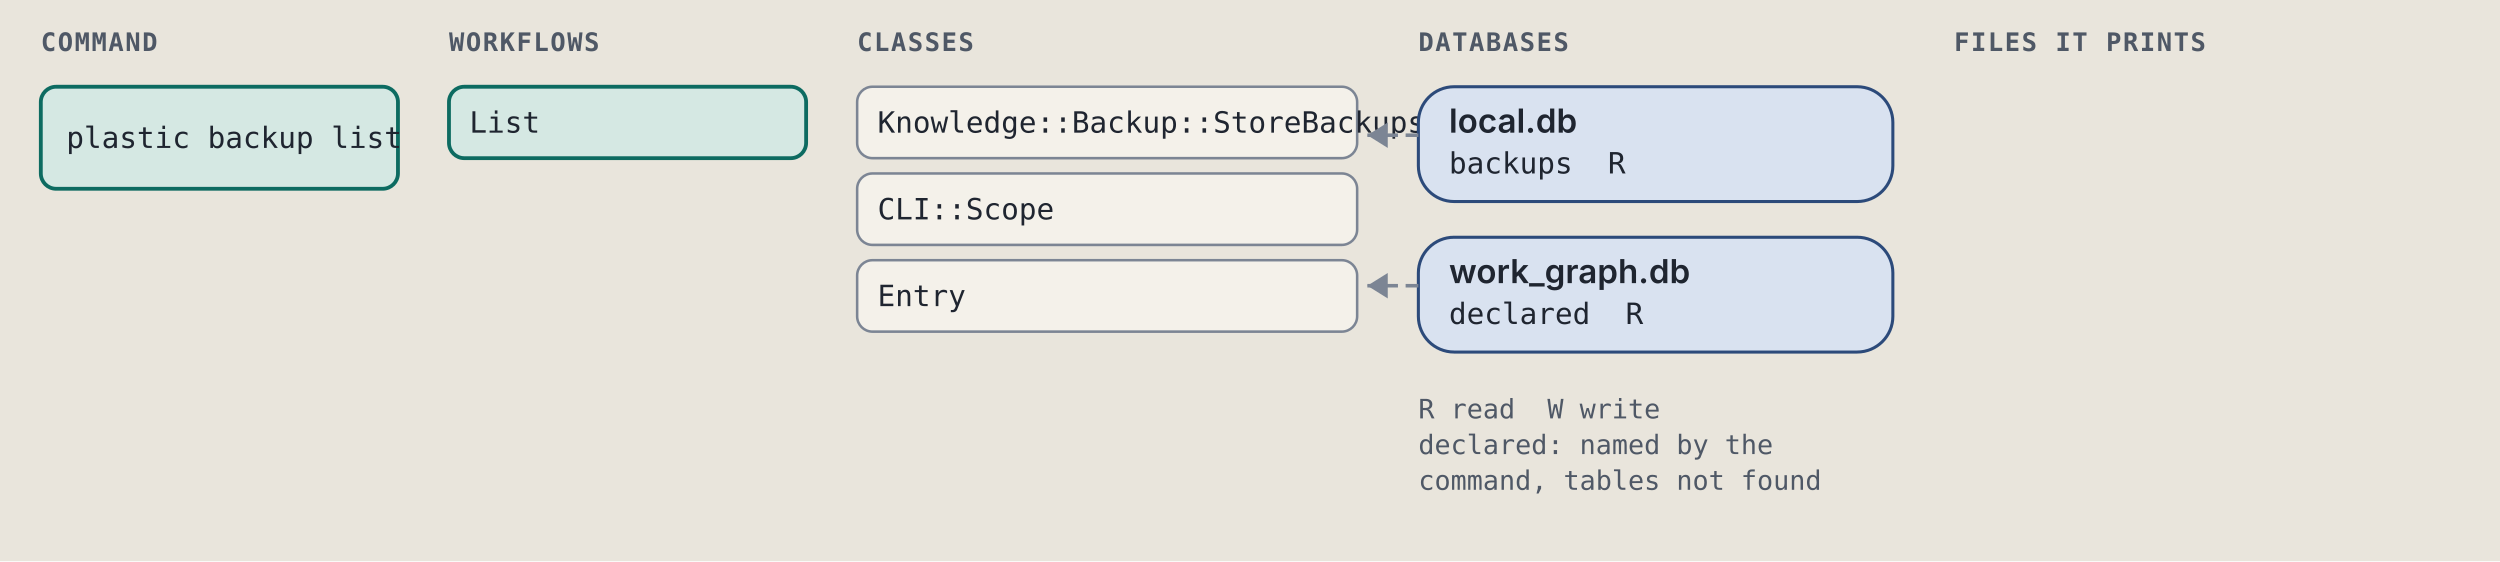
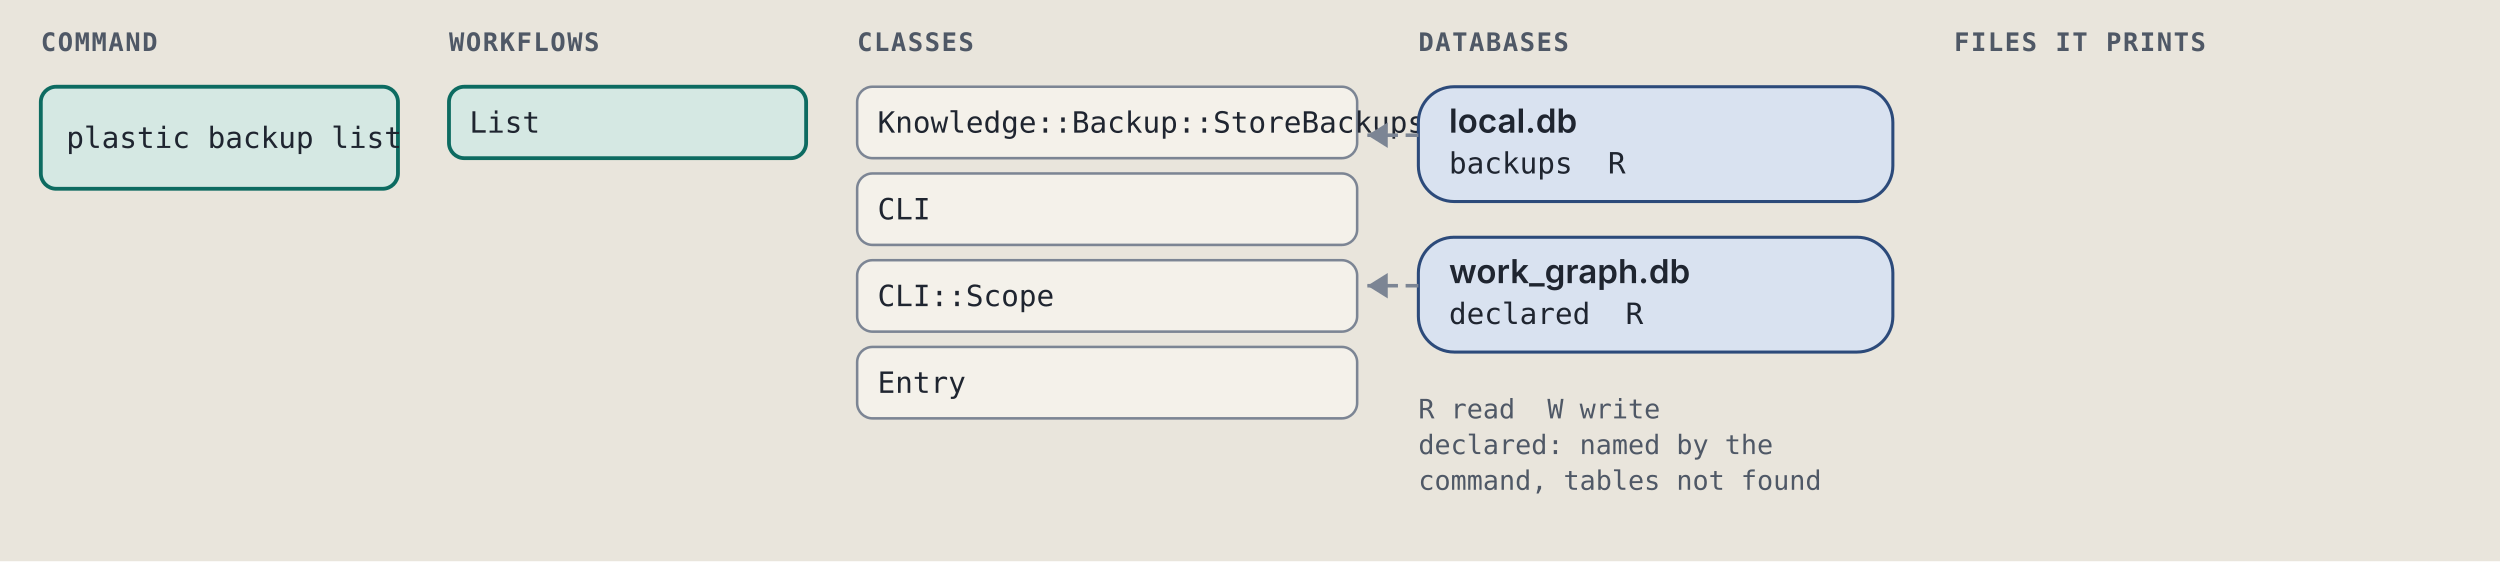
<svg xmlns="http://www.w3.org/2000/svg" viewBox="0 0 980 220" width="980" height="220" role="img" xml:space="preserve">
  <style>.ground { fill: #e9e5dc; }
.card { fill: #f4f1ea; stroke: #7c8594; stroke-width: 1; }
.lane-code { fill: #d5e8e3; stroke: #0d6b61; stroke-width: 1.5; }
.lane-agent { fill: #f1e2c7; stroke: #9a5508; stroke-width: 1.5; }
.stop-refusal { fill: #e4dcf5; stroke: #5b35b0; stroke-width: 1.2; }
.stop-failure { fill: #f4d9d4; stroke: #a8261b; stroke-width: 1.2; }
.end { fill: #d9e2f0; stroke: #2c4a7a; stroke-width: 1.2; }
.wire { fill: none; stroke: #7c8594; stroke-width: 1.4; }
.wire-read { fill: none; stroke: #7c8594; stroke-width: 1.4; stroke-dasharray: 5 3; }
.wire-refusal { fill: none; stroke: #5b35b0; stroke-width: 1.2; stroke-dasharray: 4 3; }
.wire-failure { fill: none; stroke: #a8261b; stroke-width: 1.2; stroke-dasharray: 4 3; }
.head { fill: #7c8594; }
.t { fill: #1f2530; font: 12px "IBM Plex Sans", system-ui, -apple-system, "Segoe UI", sans-serif; }
.tb { fill: #1f2530; font: 600 13px "IBM Plex Sans", system-ui, -apple-system, "Segoe UI", sans-serif; }
.tm { fill: #1f2530; font: 11.5px "IBM Plex Mono", ui-monospace, Menlo, Consolas, monospace; }
.tag { font: 600 10px "IBM Plex Mono", ui-monospace, Menlo, Consolas, monospace; letter-spacing: .06em; }
.tag-code { fill: #0d6b61; } .tag-agent { fill: #9a5508; } .tag-refusal { fill: #5b35b0; }
.tag-failure { fill: #a8261b; } .tag-end { fill: #2c4a7a; } .tag-muted { fill: #4f5866; }
.tm.tag-muted { font-size: 10.5px; }
.db { fill: #d9e2f0; stroke: #2c4a7a; stroke-width: 1.2; }
.codebox { fill: #f4f1ea; stroke: #7c8594; stroke-width: 1; }
.cx { fill: #1f2530; font: 12px "IBM Plex Mono", ui-monospace, Menlo, Consolas, monospace; white-space: pre; }
.cx-n { fill: #4f5866; font: 11px "IBM Plex Mono", ui-monospace, Menlo, Consolas, monospace; }
.cx-k { fill: #5b35b0; } .cx-s { fill: #9a5508; } .cx-y { fill: #0d6b61; }
.cx-w { fill: #2c4a7a; font-weight: 600; } .cx-t { fill: #a8261b; } .cx-c { fill: #4f5866; font-style: italic; }
.badge { fill: #2c4a7a; } .badge-t { fill: #e9e5dc; font: 600 11px "IBM Plex Mono", ui-monospace, Menlo, Consolas, monospace; }
.bracket { fill: none; stroke: #2c4a7a; stroke-width: 1.4; }
.term { fill: #16191e; stroke: #7c8594; stroke-width: 1; }
.term-t { fill: #e6e2d8; font: 12px "IBM Plex Mono", ui-monospace, Menlo, Consolas, monospace; }
.term-p { fill: #8fd18f; font: 12px "IBM Plex Mono", ui-monospace, Menlo, Consolas, monospace; }
.term-m { fill: #a3abb6; font: 12px "IBM Plex Mono", ui-monospace, Menlo, Consolas, monospace; }
.big { font: 700 36px "IBM Plex Mono", ui-monospace, Menlo, Consolas, monospace; }

@media (prefers-color-scheme: dark) {
.ground { fill: #171a1f; }
.card { fill: #20242b; stroke: #8a93a2; stroke-width: 1; }
.lane-code { fill: #173a36; stroke: #5cc4b4; stroke-width: 1.5; }
.lane-agent { fill: #3d2e17; stroke: #e5a95a; stroke-width: 1.5; }
.stop-refusal { fill: #2d2445; stroke: #b59cf2; stroke-width: 1.2; }
.stop-failure { fill: #45211e; stroke: #f2958a; stroke-width: 1.2; }
.end { fill: #1f2c42; stroke: #97b6e8; stroke-width: 1.2; }
.wire { fill: none; stroke: #8a93a2; stroke-width: 1.4; }
.wire-read { fill: none; stroke: #8a93a2; stroke-width: 1.4; stroke-dasharray: 5 3; }
.wire-refusal { fill: none; stroke: #b59cf2; stroke-width: 1.2; stroke-dasharray: 4 3; }
.wire-failure { fill: none; stroke: #f2958a; stroke-width: 1.2; stroke-dasharray: 4 3; }
.head { fill: #8a93a2; }
.t { fill: #e8e4da; font: 12px "IBM Plex Sans", system-ui, -apple-system, "Segoe UI", sans-serif; }
.tb { fill: #e8e4da; font: 600 13px "IBM Plex Sans", system-ui, -apple-system, "Segoe UI", sans-serif; }
.tm { fill: #e8e4da; font: 11.5px "IBM Plex Mono", ui-monospace, Menlo, Consolas, monospace; }
.tag { font: 600 10px "IBM Plex Mono", ui-monospace, Menlo, Consolas, monospace; letter-spacing: .06em; }
.tag-code { fill: #5cc4b4; } .tag-agent { fill: #e5a95a; } .tag-refusal { fill: #b59cf2; }
.tag-failure { fill: #f2958a; } .tag-end { fill: #97b6e8; } .tag-muted { fill: #b3b9c3; }
.tm.tag-muted { font-size: 10.5px; }
.db { fill: #1f2c42; stroke: #97b6e8; stroke-width: 1.2; }
.codebox { fill: #20242b; stroke: #8a93a2; stroke-width: 1; }
.cx { fill: #e8e4da; font: 12px "IBM Plex Mono", ui-monospace, Menlo, Consolas, monospace; white-space: pre; }
.cx-n { fill: #b3b9c3; font: 11px "IBM Plex Mono", ui-monospace, Menlo, Consolas, monospace; }
.cx-k { fill: #b59cf2; } .cx-s { fill: #e5a95a; } .cx-y { fill: #5cc4b4; }
.cx-w { fill: #97b6e8; font-weight: 600; } .cx-t { fill: #f2958a; } .cx-c { fill: #b3b9c3; font-style: italic; }
.badge { fill: #97b6e8; } .badge-t { fill: #171a1f; font: 600 11px "IBM Plex Mono", ui-monospace, Menlo, Consolas, monospace; }
.bracket { fill: none; stroke: #97b6e8; stroke-width: 1.4; }
.term { fill: #16191e; stroke: #8a93a2; stroke-width: 1; }
.term-t { fill: #e6e2d8; font: 12px "IBM Plex Mono", ui-monospace, Menlo, Consolas, monospace; }
.term-p { fill: #8fd18f; font: 12px "IBM Plex Mono", ui-monospace, Menlo, Consolas, monospace; }
.term-m { fill: #a3abb6; font: 12px "IBM Plex Mono", ui-monospace, Menlo, Consolas, monospace; }
.big { font: 700 36px "IBM Plex Mono", ui-monospace, Menlo, Consolas, monospace; }
}</style>
  <rect width="100%" height="100%" class="ground" />
  <text x="16" y="20" class="tag tag-muted" text-anchor="start">COMMAND</text>
  <text x="176" y="20" class="tag tag-muted" text-anchor="start">WORKFLOWS</text>
  <text x="336" y="20" class="tag tag-muted" text-anchor="start">CLASSES</text>
  <text x="556" y="20" class="tag tag-muted" text-anchor="start">DATABASES</text>
  <text x="766" y="20" class="tag tag-muted" text-anchor="start">FILES IT PRINTS</text>
  <rect x="16" y="34" width="140" height="40" rx="6" class="lane-code" />
  <text x="26" y="58" class="tm" text-anchor="start">plastic backup list</text>
  <rect x="176" y="34" width="140" height="28" rx="6" class="lane-code" />
  <text x="184" y="52" class="tm" text-anchor="start">List</text>
  <rect x="336" y="34" width="196" height="28" rx="6" class="card" />
  <text x="344" y="52" class="tm" text-anchor="start">Knowledge::Backup::StoreBackups</text>
  <rect x="336" y="68" width="196" height="28" rx="6" class="card" />
-   <text x="344" y="86" class="tm" text-anchor="start">CLI::Scope</text>
+   <text x="344" y="86" class="tm" text-anchor="start">CLI</text>
  <rect x="336" y="102" width="196" height="28" rx="6" class="card" />
-   <text x="344" y="120" class="tm" text-anchor="start">Entry</text>
+   <text x="344" y="120" class="tm" text-anchor="start">CLI::Scope</text>
+   <rect x="336" y="136" width="196" height="28" rx="6" class="card" />
+   <text x="344" y="154" class="tm" text-anchor="start">Entry</text>
  <rect x="556" y="34" width="186" height="45" rx="14" class="db" />
  <text x="568" y="52" class="tb" text-anchor="start">local.db</text>
  <text x="568" y="68" class="tm" text-anchor="start">backups  R</text>
  <path d="M 556 53 L 536 53" class="wire-read" />
  <path d="M 544 48 L 536 53 L 544 58 Z" class="head" />
  <rect x="556" y="93" width="186" height="45" rx="14" class="db" />
  <text x="568" y="111" class="tb" text-anchor="start">work_graph.db</text>
  <text x="568" y="127" class="tm" text-anchor="start">declared  R</text>
  <path d="M 556 112 L 536 112" class="wire-read" />
  <path d="M 544 107 L 536 112 L 544 117 Z" class="head" />
  <text x="556" y="164" class="tm tag-muted" text-anchor="start">R read  W write</text>
  <text x="556" y="178" class="tm tag-muted" text-anchor="start">declared: named by the</text>
  <text x="556" y="192" class="tm tag-muted" text-anchor="start">command, tables not found</text>
</svg>
